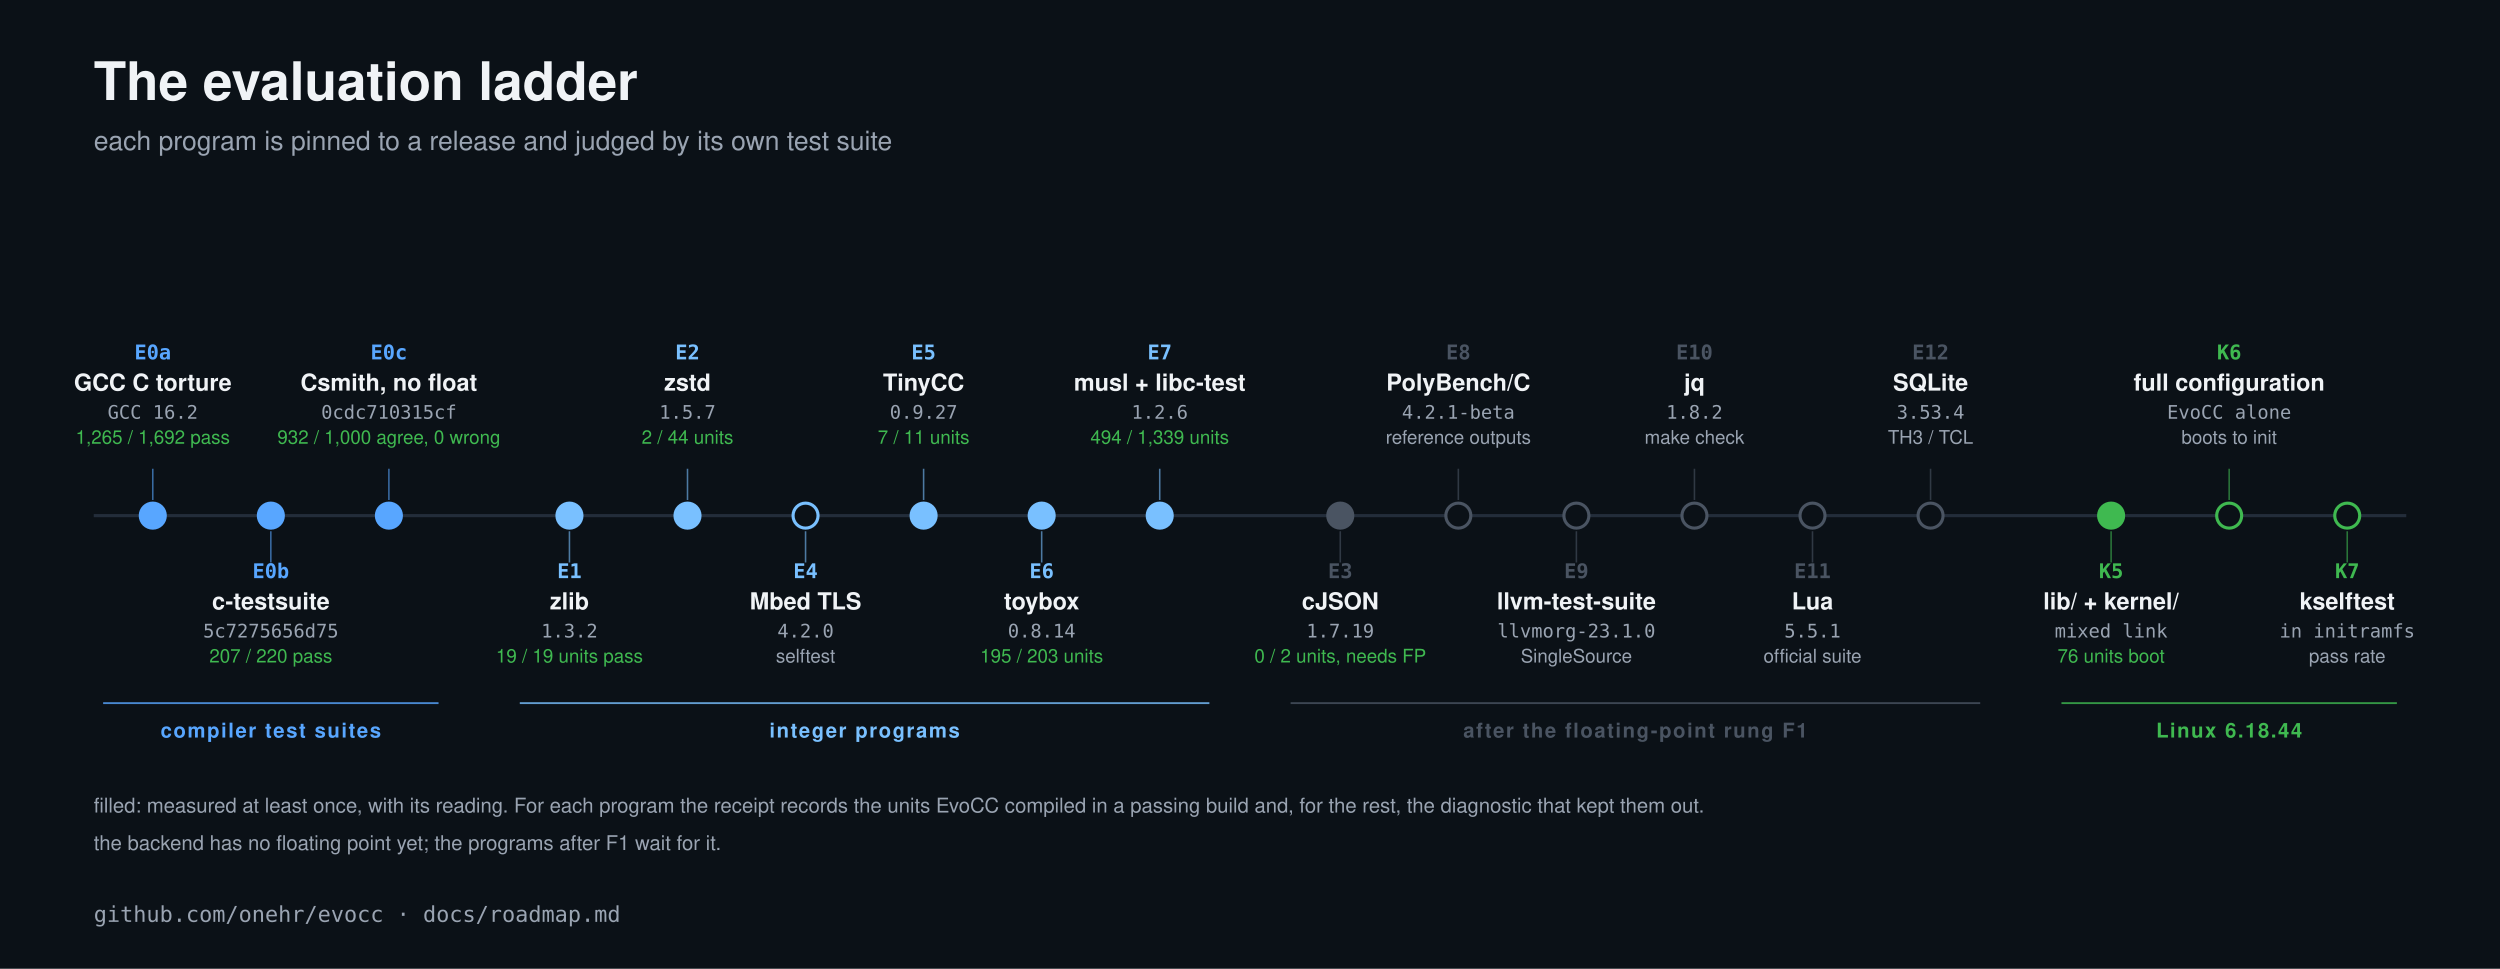
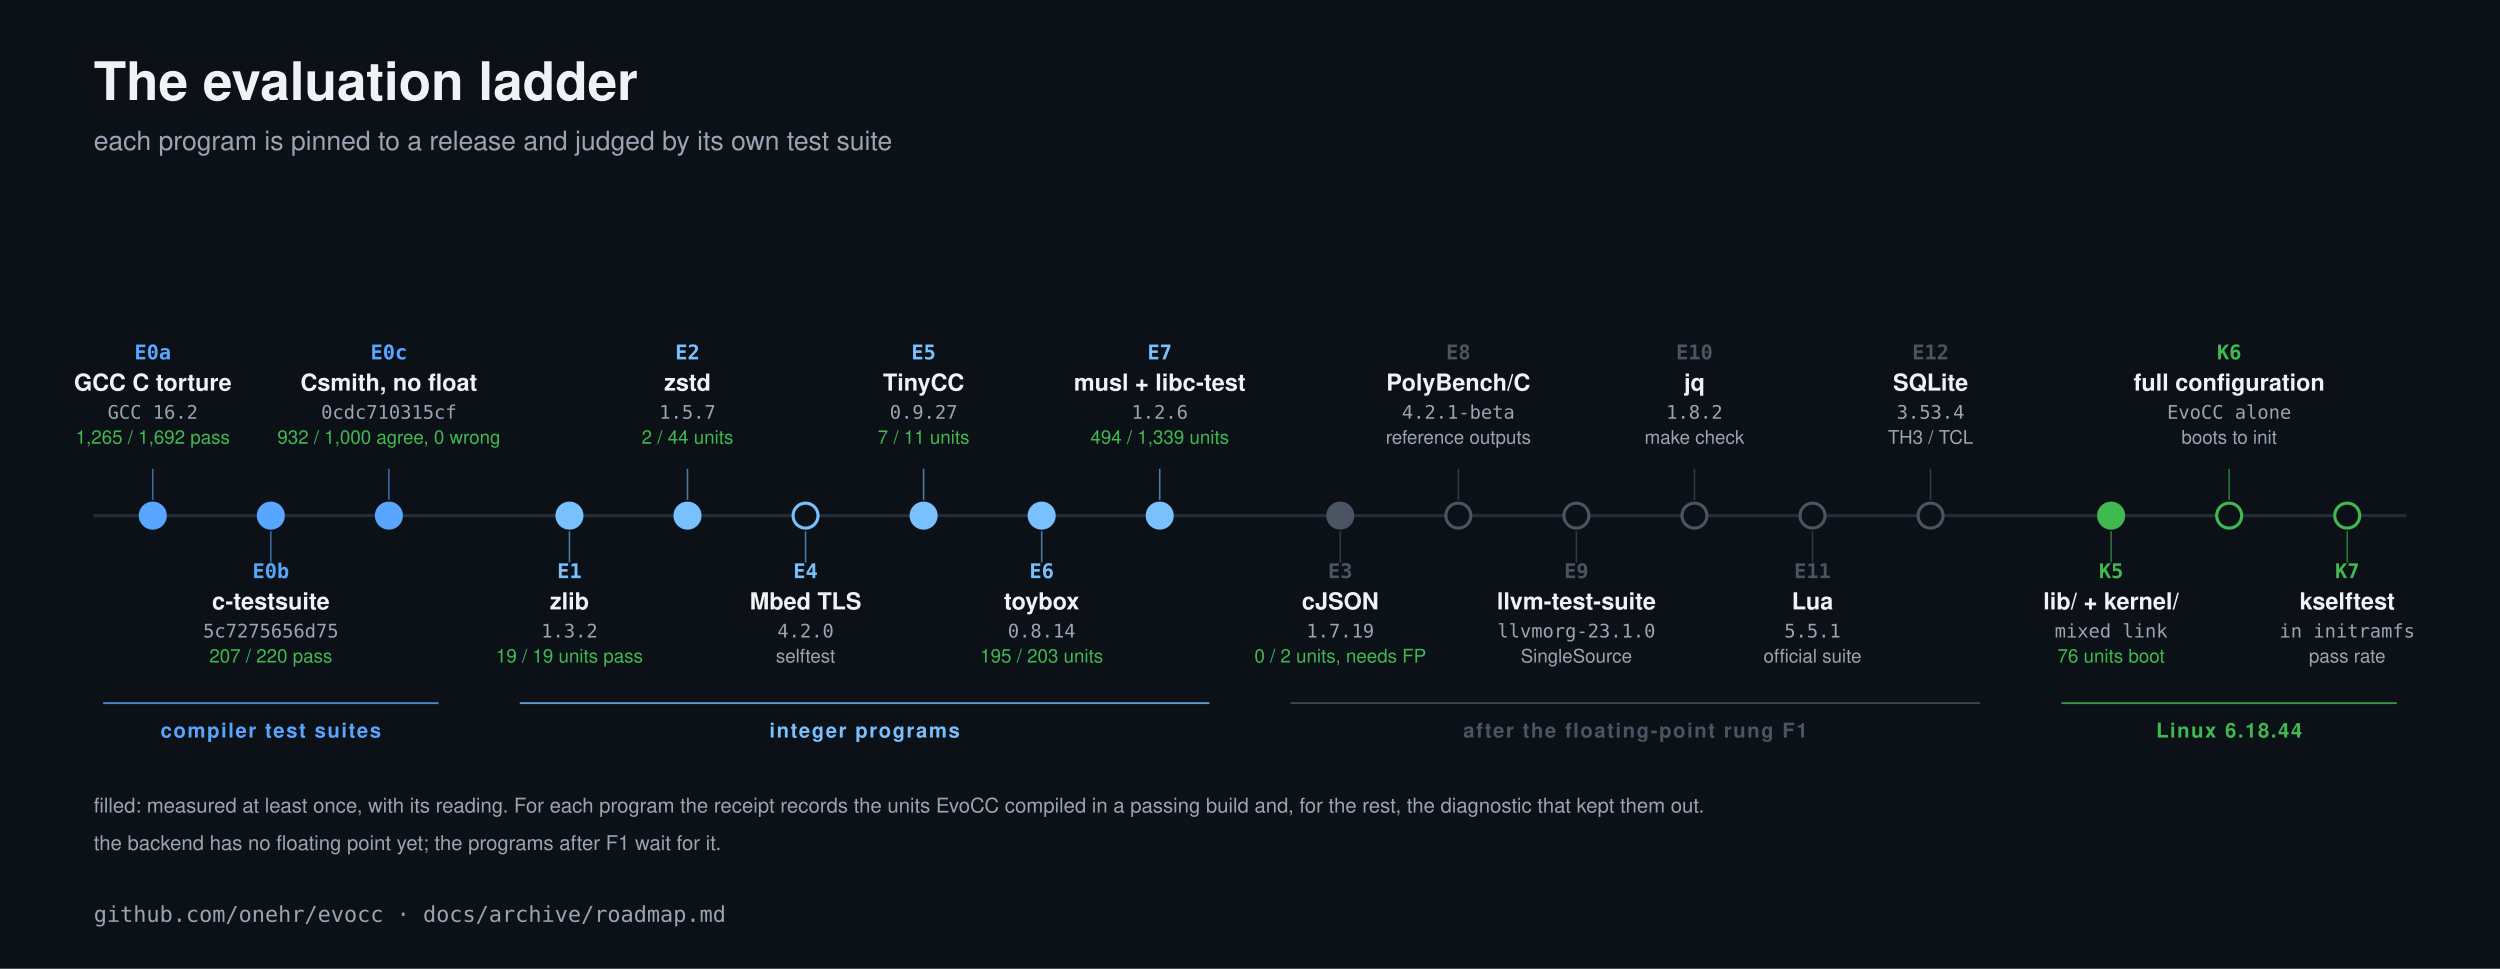
<svg xmlns="http://www.w3.org/2000/svg" width="1600" height="620" viewBox="0 0 1600 620">
  <defs>
    <marker id="arr-232d3a" viewBox="0 0 10 10" refX="9" refY="5" markerWidth="7" markerHeight="7" orient="auto">
      <path d="M0 0L10 5L0 10z" fill="#232d3a" />
    </marker>
    <marker id="arr-58a6ff" viewBox="0 0 10 10" refX="9" refY="5" markerWidth="7" markerHeight="7" orient="auto">
      <path d="M0 0L10 5L0 10z" fill="#58a6ff" />
    </marker>
    <marker id="arr-79c0ff" viewBox="0 0 10 10" refX="9" refY="5" markerWidth="7" markerHeight="7" orient="auto">
      <path d="M0 0L10 5L0 10z" fill="#79c0ff" />
    </marker>
    <marker id="arr-3fb950" viewBox="0 0 10 10" refX="9" refY="5" markerWidth="7" markerHeight="7" orient="auto">
      <path d="M0 0L10 5L0 10z" fill="#3fb950" />
    </marker>
    <marker id="arr-4a5462" viewBox="0 0 10 10" refX="9" refY="5" markerWidth="7" markerHeight="7" orient="auto">
      <path d="M0 0L10 5L0 10z" fill="#4a5462" />
    </marker>
    <linearGradient id="hair" x1="0" x2="1">
      <stop offset="0" stop-color="#58a6ff" />
      <stop offset="0.55" stop-color="#79c0ff" />
      <stop offset="1" stop-color="#3fb950" />
    </linearGradient>
    <radialGradient id="glow" cx="0.5" cy="0.5" r="0.5">
      <stop offset="0" stop-color="#58a6ff" stop-opacity="0.16" />
      <stop offset="1" stop-color="#58a6ff" stop-opacity="0" />
    </radialGradient>
  </defs>
  <rect width="1600" height="620" fill="#0b1117" />
  <text x="60" y="64" font-family="Helvetica Neue, Helvetica, Arial, sans-serif" font-size="34" font-weight="700" fill="#f0f3f6" text-anchor="start" opacity="1.0" letter-spacing="0">The evaluation ladder</text>
  <text x="60" y="96" font-family="Helvetica Neue, Helvetica, Arial, sans-serif" font-size="17" font-weight="normal" fill="#9aa4b2" text-anchor="start" opacity="1.0" letter-spacing="0">each program is pinned to a release and judged by its own test suite</text>
  <line x1="60" y1="330" x2="1540" y2="330" stroke="#232d3a" stroke-width="2" opacity="1.0" />
  <circle cx="97.778" cy="330" r="8" fill="#58a6ff" stroke="#58a6ff" stroke-width="2" />
  <line x1="97.778" y1="320" x2="97.778" y2="300" stroke="#58a6ff" stroke-width="1" opacity="0.6" />
  <text x="97.778" y="230" font-family="JetBrains Mono, Menlo, monospace" font-size="13" font-weight="700" fill="#58a6ff" text-anchor="middle" opacity="1.0" letter-spacing="0">E0a</text>
  <text x="97.778" y="250" font-family="Helvetica Neue, Helvetica, Arial, sans-serif" font-size="15" font-weight="600" fill="#f0f3f6" text-anchor="middle" opacity="1.0" letter-spacing="0">GCC C torture</text>
  <text x="97.778" y="268" font-family="JetBrains Mono, Menlo, monospace" font-size="12" font-weight="normal" fill="#9aa4b2" text-anchor="middle" opacity="1.0" letter-spacing="0">GCC 16.2</text>
  <text x="97.778" y="284" font-family="Helvetica Neue, Helvetica, Arial, sans-serif" font-size="12" font-weight="normal" fill="#3fb950" text-anchor="middle" opacity="1.0" letter-spacing="0">1,265 / 1,692 pass</text>
  <circle cx="173.333" cy="330" r="8" fill="#58a6ff" stroke="#58a6ff" stroke-width="2" />
  <line x1="173.333" y1="340" x2="173.333" y2="360" stroke="#58a6ff" stroke-width="1" opacity="0.6" />
  <text x="173.333" y="370" font-family="JetBrains Mono, Menlo, monospace" font-size="13" font-weight="700" fill="#58a6ff" text-anchor="middle" opacity="1.0" letter-spacing="0">E0b</text>
  <text x="173.333" y="390" font-family="Helvetica Neue, Helvetica, Arial, sans-serif" font-size="15" font-weight="600" fill="#f0f3f6" text-anchor="middle" opacity="1.0" letter-spacing="0">c-testsuite</text>
  <text x="173.333" y="408" font-family="JetBrains Mono, Menlo, monospace" font-size="12" font-weight="normal" fill="#9aa4b2" text-anchor="middle" opacity="1.0" letter-spacing="0">5c7275656d75</text>
  <text x="173.333" y="424" font-family="Helvetica Neue, Helvetica, Arial, sans-serif" font-size="12" font-weight="normal" fill="#3fb950" text-anchor="middle" opacity="1.0" letter-spacing="0">207 / 220 pass</text>
  <circle cx="248.889" cy="330" r="8" fill="#58a6ff" stroke="#58a6ff" stroke-width="2" />
  <line x1="248.889" y1="320" x2="248.889" y2="300" stroke="#58a6ff" stroke-width="1" opacity="0.6" />
  <text x="248.889" y="230" font-family="JetBrains Mono, Menlo, monospace" font-size="13" font-weight="700" fill="#58a6ff" text-anchor="middle" opacity="1.0" letter-spacing="0">E0c</text>
  <text x="248.889" y="250" font-family="Helvetica Neue, Helvetica, Arial, sans-serif" font-size="15" font-weight="600" fill="#f0f3f6" text-anchor="middle" opacity="1.0" letter-spacing="0">Csmith, no float</text>
  <text x="248.889" y="268" font-family="JetBrains Mono, Menlo, monospace" font-size="12" font-weight="normal" fill="#9aa4b2" text-anchor="middle" opacity="1.0" letter-spacing="0">0cdc710315cf</text>
  <text x="248.889" y="284" font-family="Helvetica Neue, Helvetica, Arial, sans-serif" font-size="12" font-weight="normal" fill="#3fb950" text-anchor="middle" opacity="1.0" letter-spacing="0">932 / 1,000 agree, 0 wrong</text>
  <line x1="66" y1="450" x2="280.667" y2="450" stroke="#58a6ff" stroke-width="1.2" opacity="0.8" />
  <text x="173.333" y="472" font-family="Helvetica Neue, Helvetica, Arial, sans-serif" font-size="13" font-weight="600" fill="#58a6ff" text-anchor="middle" opacity="1" letter-spacing="1">compiler test suites</text>
  <circle cx="364.444" cy="330" r="8" fill="#79c0ff" stroke="#79c0ff" stroke-width="2" />
  <line x1="364.444" y1="340" x2="364.444" y2="360" stroke="#79c0ff" stroke-width="1" opacity="0.6" />
  <text x="364.444" y="370" font-family="JetBrains Mono, Menlo, monospace" font-size="13" font-weight="700" fill="#79c0ff" text-anchor="middle" opacity="1.0" letter-spacing="0">E1</text>
  <text x="364.444" y="390" font-family="Helvetica Neue, Helvetica, Arial, sans-serif" font-size="15" font-weight="600" fill="#f0f3f6" text-anchor="middle" opacity="1.0" letter-spacing="0">zlib</text>
  <text x="364.444" y="408" font-family="JetBrains Mono, Menlo, monospace" font-size="12" font-weight="normal" fill="#9aa4b2" text-anchor="middle" opacity="1.0" letter-spacing="0">1.3.2</text>
  <text x="364.444" y="424" font-family="Helvetica Neue, Helvetica, Arial, sans-serif" font-size="12" font-weight="normal" fill="#3fb950" text-anchor="middle" opacity="1.0" letter-spacing="0">19 / 19 units pass</text>
  <circle cx="440" cy="330" r="8" fill="#79c0ff" stroke="#79c0ff" stroke-width="2" />
  <line x1="440" y1="320" x2="440" y2="300" stroke="#79c0ff" stroke-width="1" opacity="0.6" />
  <text x="440" y="230" font-family="JetBrains Mono, Menlo, monospace" font-size="13" font-weight="700" fill="#79c0ff" text-anchor="middle" opacity="1.0" letter-spacing="0">E2</text>
  <text x="440" y="250" font-family="Helvetica Neue, Helvetica, Arial, sans-serif" font-size="15" font-weight="600" fill="#f0f3f6" text-anchor="middle" opacity="1.0" letter-spacing="0">zstd</text>
  <text x="440" y="268" font-family="JetBrains Mono, Menlo, monospace" font-size="12" font-weight="normal" fill="#9aa4b2" text-anchor="middle" opacity="1.0" letter-spacing="0">1.5.7</text>
  <text x="440" y="284" font-family="Helvetica Neue, Helvetica, Arial, sans-serif" font-size="12" font-weight="normal" fill="#3fb950" text-anchor="middle" opacity="1.0" letter-spacing="0">2 / 44 units</text>
  <circle cx="515.556" cy="330" r="8" fill="#0b1117" stroke="#79c0ff" stroke-width="2" />
  <line x1="515.556" y1="340" x2="515.556" y2="360" stroke="#79c0ff" stroke-width="1" opacity="0.6" />
  <text x="515.556" y="370" font-family="JetBrains Mono, Menlo, monospace" font-size="13" font-weight="700" fill="#79c0ff" text-anchor="middle" opacity="1.0" letter-spacing="0">E4</text>
  <text x="515.556" y="390" font-family="Helvetica Neue, Helvetica, Arial, sans-serif" font-size="15" font-weight="600" fill="#f0f3f6" text-anchor="middle" opacity="1.0" letter-spacing="0">Mbed TLS</text>
  <text x="515.556" y="408" font-family="JetBrains Mono, Menlo, monospace" font-size="12" font-weight="normal" fill="#9aa4b2" text-anchor="middle" opacity="1.0" letter-spacing="0">4.2.0</text>
  <text x="515.556" y="424" font-family="Helvetica Neue, Helvetica, Arial, sans-serif" font-size="12" font-weight="normal" fill="#9aa4b2" text-anchor="middle" opacity="1.0" letter-spacing="0">selftest</text>
  <circle cx="591.111" cy="330" r="8" fill="#79c0ff" stroke="#79c0ff" stroke-width="2" />
  <line x1="591.111" y1="320" x2="591.111" y2="300" stroke="#79c0ff" stroke-width="1" opacity="0.6" />
  <text x="591.111" y="230" font-family="JetBrains Mono, Menlo, monospace" font-size="13" font-weight="700" fill="#79c0ff" text-anchor="middle" opacity="1.0" letter-spacing="0">E5</text>
  <text x="591.111" y="250" font-family="Helvetica Neue, Helvetica, Arial, sans-serif" font-size="15" font-weight="600" fill="#f0f3f6" text-anchor="middle" opacity="1.0" letter-spacing="0">TinyCC</text>
  <text x="591.111" y="268" font-family="JetBrains Mono, Menlo, monospace" font-size="12" font-weight="normal" fill="#9aa4b2" text-anchor="middle" opacity="1.0" letter-spacing="0">0.9.27</text>
  <text x="591.111" y="284" font-family="Helvetica Neue, Helvetica, Arial, sans-serif" font-size="12" font-weight="normal" fill="#3fb950" text-anchor="middle" opacity="1.0" letter-spacing="0">7 / 11 units</text>
  <circle cx="666.667" cy="330" r="8" fill="#79c0ff" stroke="#79c0ff" stroke-width="2" />
  <line x1="666.667" y1="340" x2="666.667" y2="360" stroke="#79c0ff" stroke-width="1" opacity="0.6" />
  <text x="666.667" y="370" font-family="JetBrains Mono, Menlo, monospace" font-size="13" font-weight="700" fill="#79c0ff" text-anchor="middle" opacity="1.0" letter-spacing="0">E6</text>
  <text x="666.667" y="390" font-family="Helvetica Neue, Helvetica, Arial, sans-serif" font-size="15" font-weight="600" fill="#f0f3f6" text-anchor="middle" opacity="1.0" letter-spacing="0">toybox</text>
  <text x="666.667" y="408" font-family="JetBrains Mono, Menlo, monospace" font-size="12" font-weight="normal" fill="#9aa4b2" text-anchor="middle" opacity="1.0" letter-spacing="0">0.8.14</text>
  <text x="666.667" y="424" font-family="Helvetica Neue, Helvetica, Arial, sans-serif" font-size="12" font-weight="normal" fill="#3fb950" text-anchor="middle" opacity="1.0" letter-spacing="0">195 / 203 units</text>
  <circle cx="742.222" cy="330" r="8" fill="#79c0ff" stroke="#79c0ff" stroke-width="2" />
  <line x1="742.222" y1="320" x2="742.222" y2="300" stroke="#79c0ff" stroke-width="1" opacity="0.6" />
  <text x="742.222" y="230" font-family="JetBrains Mono, Menlo, monospace" font-size="13" font-weight="700" fill="#79c0ff" text-anchor="middle" opacity="1.0" letter-spacing="0">E7</text>
  <text x="742.222" y="250" font-family="Helvetica Neue, Helvetica, Arial, sans-serif" font-size="15" font-weight="600" fill="#f0f3f6" text-anchor="middle" opacity="1.0" letter-spacing="0">musl + libc-test</text>
  <text x="742.222" y="268" font-family="JetBrains Mono, Menlo, monospace" font-size="12" font-weight="normal" fill="#9aa4b2" text-anchor="middle" opacity="1.0" letter-spacing="0">1.2.6</text>
  <text x="742.222" y="284" font-family="Helvetica Neue, Helvetica, Arial, sans-serif" font-size="12" font-weight="normal" fill="#3fb950" text-anchor="middle" opacity="1.0" letter-spacing="0">494 / 1,339 units</text>
  <line x1="332.667" y1="450" x2="774" y2="450" stroke="#79c0ff" stroke-width="1.2" opacity="0.8" />
  <text x="553.333" y="472" font-family="Helvetica Neue, Helvetica, Arial, sans-serif" font-size="13" font-weight="600" fill="#79c0ff" text-anchor="middle" opacity="1" letter-spacing="1">integer programs</text>
  <circle cx="857.778" cy="330" r="8" fill="#4a5462" stroke="#4a5462" stroke-width="2" />
  <line x1="857.778" y1="340" x2="857.778" y2="360" stroke="#4a5462" stroke-width="1" opacity="0.6" />
  <text x="857.778" y="370" font-family="JetBrains Mono, Menlo, monospace" font-size="13" font-weight="700" fill="#4a5462" text-anchor="middle" opacity="1.0" letter-spacing="0">E3</text>
  <text x="857.778" y="390" font-family="Helvetica Neue, Helvetica, Arial, sans-serif" font-size="15" font-weight="600" fill="#f0f3f6" text-anchor="middle" opacity="1.0" letter-spacing="0">cJSON</text>
  <text x="857.778" y="408" font-family="JetBrains Mono, Menlo, monospace" font-size="12" font-weight="normal" fill="#9aa4b2" text-anchor="middle" opacity="1.0" letter-spacing="0">1.7.19</text>
  <text x="857.778" y="424" font-family="Helvetica Neue, Helvetica, Arial, sans-serif" font-size="12" font-weight="normal" fill="#3fb950" text-anchor="middle" opacity="1.0" letter-spacing="0">0 / 2 units, needs FP</text>
  <circle cx="933.333" cy="330" r="8" fill="#0b1117" stroke="#4a5462" stroke-width="2" />
  <line x1="933.333" y1="320" x2="933.333" y2="300" stroke="#4a5462" stroke-width="1" opacity="0.6" />
  <text x="933.333" y="230" font-family="JetBrains Mono, Menlo, monospace" font-size="13" font-weight="700" fill="#4a5462" text-anchor="middle" opacity="1.0" letter-spacing="0">E8</text>
  <text x="933.333" y="250" font-family="Helvetica Neue, Helvetica, Arial, sans-serif" font-size="15" font-weight="600" fill="#f0f3f6" text-anchor="middle" opacity="1.0" letter-spacing="0">PolyBench/C</text>
  <text x="933.333" y="268" font-family="JetBrains Mono, Menlo, monospace" font-size="12" font-weight="normal" fill="#9aa4b2" text-anchor="middle" opacity="1.0" letter-spacing="0">4.2.1-beta</text>
  <text x="933.333" y="284" font-family="Helvetica Neue, Helvetica, Arial, sans-serif" font-size="12" font-weight="normal" fill="#9aa4b2" text-anchor="middle" opacity="1.0" letter-spacing="0">reference outputs</text>
  <circle cx="1008.889" cy="330" r="8" fill="#0b1117" stroke="#4a5462" stroke-width="2" />
  <line x1="1008.889" y1="340" x2="1008.889" y2="360" stroke="#4a5462" stroke-width="1" opacity="0.6" />
  <text x="1008.889" y="370" font-family="JetBrains Mono, Menlo, monospace" font-size="13" font-weight="700" fill="#4a5462" text-anchor="middle" opacity="1.0" letter-spacing="0">E9</text>
  <text x="1008.889" y="390" font-family="Helvetica Neue, Helvetica, Arial, sans-serif" font-size="15" font-weight="600" fill="#f0f3f6" text-anchor="middle" opacity="1.0" letter-spacing="0">llvm-test-suite</text>
  <text x="1008.889" y="408" font-family="JetBrains Mono, Menlo, monospace" font-size="12" font-weight="normal" fill="#9aa4b2" text-anchor="middle" opacity="1.0" letter-spacing="0">llvmorg-23.1.0</text>
  <text x="1008.889" y="424" font-family="Helvetica Neue, Helvetica, Arial, sans-serif" font-size="12" font-weight="normal" fill="#9aa4b2" text-anchor="middle" opacity="1.0" letter-spacing="0">SingleSource</text>
  <circle cx="1084.444" cy="330" r="8" fill="#0b1117" stroke="#4a5462" stroke-width="2" />
  <line x1="1084.444" y1="320" x2="1084.444" y2="300" stroke="#4a5462" stroke-width="1" opacity="0.6" />
  <text x="1084.444" y="230" font-family="JetBrains Mono, Menlo, monospace" font-size="13" font-weight="700" fill="#4a5462" text-anchor="middle" opacity="1.0" letter-spacing="0">E10</text>
  <text x="1084.444" y="250" font-family="Helvetica Neue, Helvetica, Arial, sans-serif" font-size="15" font-weight="600" fill="#f0f3f6" text-anchor="middle" opacity="1.0" letter-spacing="0">jq</text>
  <text x="1084.444" y="268" font-family="JetBrains Mono, Menlo, monospace" font-size="12" font-weight="normal" fill="#9aa4b2" text-anchor="middle" opacity="1.0" letter-spacing="0">1.8.2</text>
  <text x="1084.444" y="284" font-family="Helvetica Neue, Helvetica, Arial, sans-serif" font-size="12" font-weight="normal" fill="#9aa4b2" text-anchor="middle" opacity="1.0" letter-spacing="0">make check</text>
  <circle cx="1160.0" cy="330" r="8" fill="#0b1117" stroke="#4a5462" stroke-width="2" />
  <line x1="1160.0" y1="340" x2="1160.0" y2="360" stroke="#4a5462" stroke-width="1" opacity="0.6" />
  <text x="1160.0" y="370" font-family="JetBrains Mono, Menlo, monospace" font-size="13" font-weight="700" fill="#4a5462" text-anchor="middle" opacity="1.0" letter-spacing="0">E11</text>
  <text x="1160.0" y="390" font-family="Helvetica Neue, Helvetica, Arial, sans-serif" font-size="15" font-weight="600" fill="#f0f3f6" text-anchor="middle" opacity="1.0" letter-spacing="0">Lua</text>
  <text x="1160.0" y="408" font-family="JetBrains Mono, Menlo, monospace" font-size="12" font-weight="normal" fill="#9aa4b2" text-anchor="middle" opacity="1.0" letter-spacing="0">5.5.1</text>
  <text x="1160.0" y="424" font-family="Helvetica Neue, Helvetica, Arial, sans-serif" font-size="12" font-weight="normal" fill="#9aa4b2" text-anchor="middle" opacity="1.0" letter-spacing="0">official suite</text>
  <circle cx="1235.556" cy="330" r="8" fill="#0b1117" stroke="#4a5462" stroke-width="2" />
  <line x1="1235.556" y1="320" x2="1235.556" y2="300" stroke="#4a5462" stroke-width="1" opacity="0.6" />
  <text x="1235.556" y="230" font-family="JetBrains Mono, Menlo, monospace" font-size="13" font-weight="700" fill="#4a5462" text-anchor="middle" opacity="1.0" letter-spacing="0">E12</text>
  <text x="1235.556" y="250" font-family="Helvetica Neue, Helvetica, Arial, sans-serif" font-size="15" font-weight="600" fill="#f0f3f6" text-anchor="middle" opacity="1.0" letter-spacing="0">SQLite</text>
  <text x="1235.556" y="268" font-family="JetBrains Mono, Menlo, monospace" font-size="12" font-weight="normal" fill="#9aa4b2" text-anchor="middle" opacity="1.0" letter-spacing="0">3.53.4</text>
  <text x="1235.556" y="284" font-family="Helvetica Neue, Helvetica, Arial, sans-serif" font-size="12" font-weight="normal" fill="#9aa4b2" text-anchor="middle" opacity="1.0" letter-spacing="0">TH3 / TCL</text>
  <line x1="826" y1="450" x2="1267.333" y2="450" stroke="#4a5462" stroke-width="1.2" opacity="0.8" />
  <text x="1046.667" y="472" font-family="Helvetica Neue, Helvetica, Arial, sans-serif" font-size="13" font-weight="600" fill="#4a5462" text-anchor="middle" opacity="1" letter-spacing="1">after the floating-point rung F1</text>
  <circle cx="1351.111" cy="330" r="8" fill="#3fb950" stroke="#3fb950" stroke-width="2" />
  <line x1="1351.111" y1="340" x2="1351.111" y2="360" stroke="#3fb950" stroke-width="1" opacity="0.6" />
  <text x="1351.111" y="370" font-family="JetBrains Mono, Menlo, monospace" font-size="13" font-weight="700" fill="#3fb950" text-anchor="middle" opacity="1.0" letter-spacing="0">K5</text>
  <text x="1351.111" y="390" font-family="Helvetica Neue, Helvetica, Arial, sans-serif" font-size="15" font-weight="600" fill="#f0f3f6" text-anchor="middle" opacity="1.0" letter-spacing="0">lib/ + kernel/</text>
  <text x="1351.111" y="408" font-family="JetBrains Mono, Menlo, monospace" font-size="12" font-weight="normal" fill="#9aa4b2" text-anchor="middle" opacity="1.0" letter-spacing="0">mixed link</text>
  <text x="1351.111" y="424" font-family="Helvetica Neue, Helvetica, Arial, sans-serif" font-size="12" font-weight="normal" fill="#3fb950" text-anchor="middle" opacity="1.0" letter-spacing="0">76 units boot</text>
  <circle cx="1426.667" cy="330" r="8" fill="#0b1117" stroke="#3fb950" stroke-width="2" />
  <line x1="1426.667" y1="320" x2="1426.667" y2="300" stroke="#3fb950" stroke-width="1" opacity="0.6" />
  <text x="1426.667" y="230" font-family="JetBrains Mono, Menlo, monospace" font-size="13" font-weight="700" fill="#3fb950" text-anchor="middle" opacity="1.0" letter-spacing="0">K6</text>
  <text x="1426.667" y="250" font-family="Helvetica Neue, Helvetica, Arial, sans-serif" font-size="15" font-weight="600" fill="#f0f3f6" text-anchor="middle" opacity="1.0" letter-spacing="0">full configuration</text>
  <text x="1426.667" y="268" font-family="JetBrains Mono, Menlo, monospace" font-size="12" font-weight="normal" fill="#9aa4b2" text-anchor="middle" opacity="1.0" letter-spacing="0">EvoCC alone</text>
  <text x="1426.667" y="284" font-family="Helvetica Neue, Helvetica, Arial, sans-serif" font-size="12" font-weight="normal" fill="#9aa4b2" text-anchor="middle" opacity="1.0" letter-spacing="0">boots to init</text>
  <circle cx="1502.222" cy="330" r="8" fill="#0b1117" stroke="#3fb950" stroke-width="2" />
  <line x1="1502.222" y1="340" x2="1502.222" y2="360" stroke="#3fb950" stroke-width="1" opacity="0.6" />
  <text x="1502.222" y="370" font-family="JetBrains Mono, Menlo, monospace" font-size="13" font-weight="700" fill="#3fb950" text-anchor="middle" opacity="1.0" letter-spacing="0">K7</text>
  <text x="1502.222" y="390" font-family="Helvetica Neue, Helvetica, Arial, sans-serif" font-size="15" font-weight="600" fill="#f0f3f6" text-anchor="middle" opacity="1.0" letter-spacing="0">kselftest</text>
  <text x="1502.222" y="408" font-family="JetBrains Mono, Menlo, monospace" font-size="12" font-weight="normal" fill="#9aa4b2" text-anchor="middle" opacity="1.0" letter-spacing="0">in initramfs</text>
  <text x="1502.222" y="424" font-family="Helvetica Neue, Helvetica, Arial, sans-serif" font-size="12" font-weight="normal" fill="#9aa4b2" text-anchor="middle" opacity="1.0" letter-spacing="0">pass rate</text>
  <line x1="1319.333" y1="450" x2="1534" y2="450" stroke="#3fb950" stroke-width="1.2" opacity="0.8" />
  <text x="1426.667" y="472" font-family="Helvetica Neue, Helvetica, Arial, sans-serif" font-size="13" font-weight="600" fill="#3fb950" text-anchor="middle" opacity="1" letter-spacing="1">Linux 6.18.44</text>
  <text x="60" y="520" font-family="Helvetica Neue, Helvetica, Arial, sans-serif" font-size="13" font-weight="normal" fill="#9aa4b2" text-anchor="start" opacity="1.0" letter-spacing="0">filled: measured at least once, with its reading. For each program the receipt records the units EvoCC compiled in a passing build and, for the rest, the diagnostic that kept them out.</text>
  <text x="60" y="544" font-family="Helvetica Neue, Helvetica, Arial, sans-serif" font-size="13" font-weight="normal" fill="#9aa4b2" text-anchor="start" opacity="1.0" letter-spacing="0">the backend has no floating point yet; the programs after F1 wait for it.</text>
-   <text x="60" y="590" font-family="JetBrains Mono, Menlo, monospace" font-size="14" font-weight="normal" fill="#9aa4b2" text-anchor="start" opacity="1.0" letter-spacing="0">github.com/onehr/evocc  ·  docs/roadmap.md</text>
+   <text x="60" y="590" font-family="JetBrains Mono, Menlo, monospace" font-size="14" font-weight="normal" fill="#9aa4b2" text-anchor="start" opacity="1.0" letter-spacing="0">github.com/onehr/evocc  ·  docs/archive/roadmap.md</text>
</svg>
